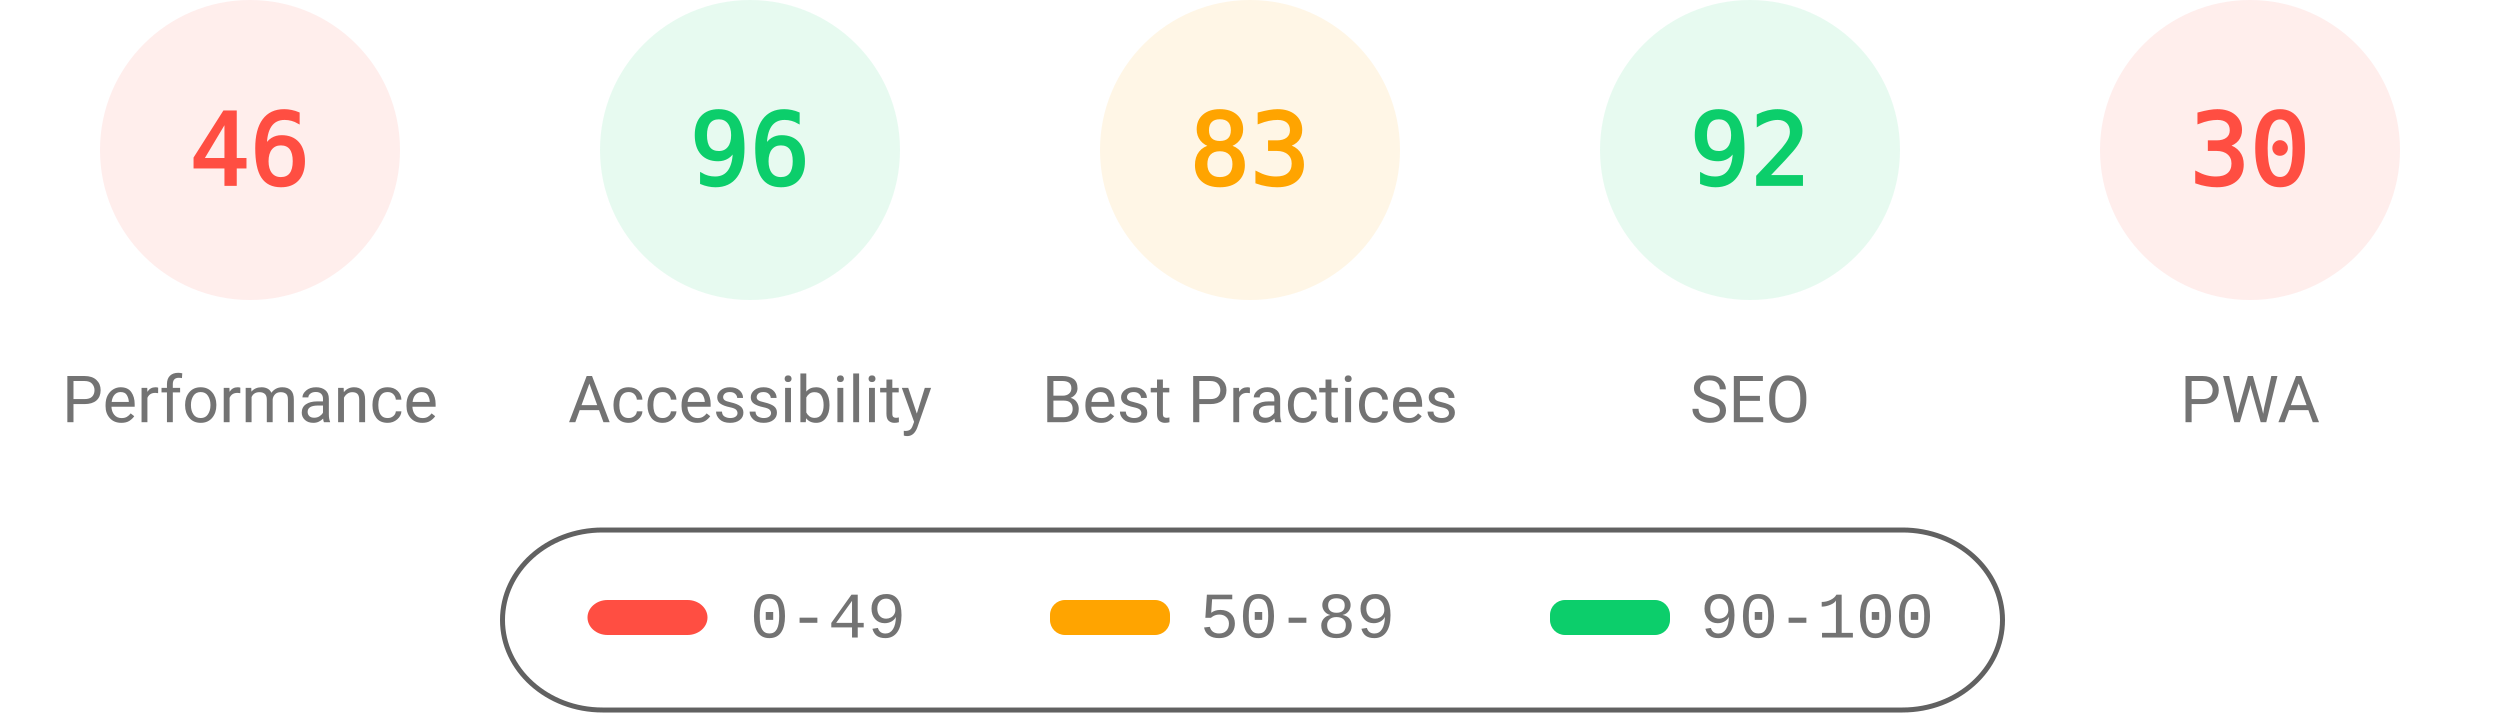
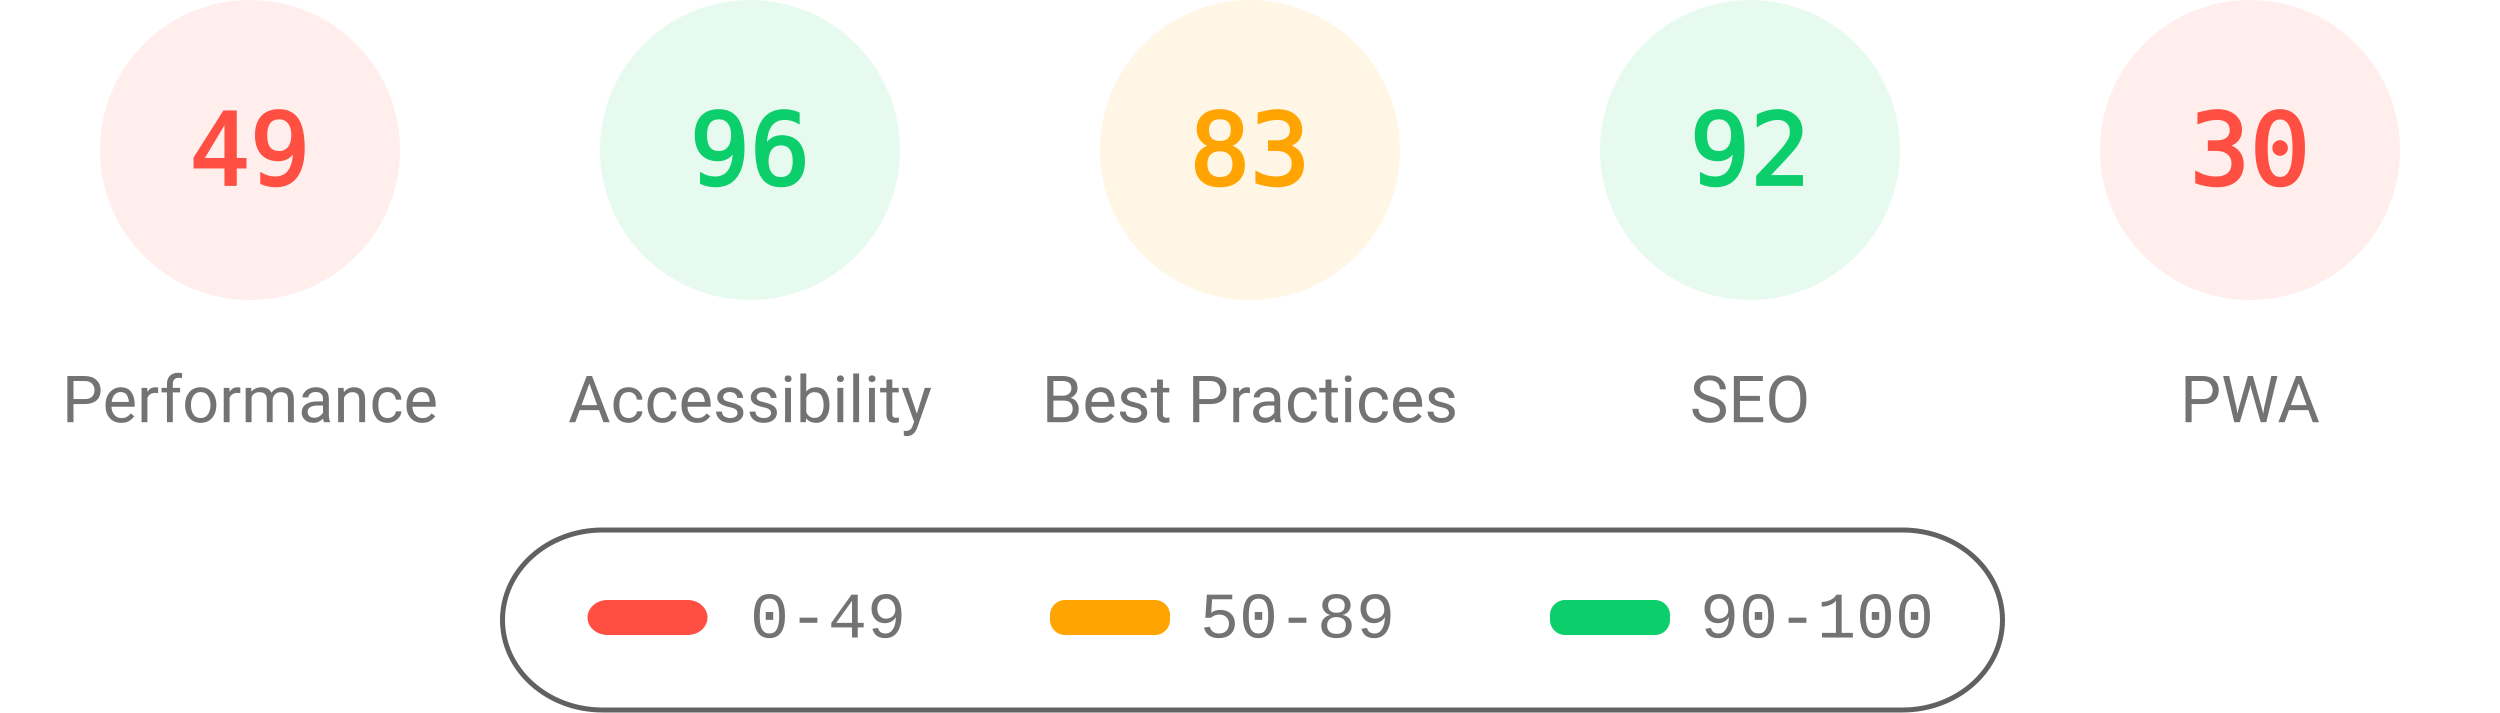
<svg xmlns="http://www.w3.org/2000/svg" fill="none" width="1000" height="285">
  <style>.gauge-base{opacity:.1}.gauge-arc{fill:none;animation-delay:250ms;stroke-linecap:round;transform:rotate(-90deg);transform-origin:100px 60px;animation:load-gauge 1s ease forwards}.guage-text{font-size:40px;font-family:monospace;text-align:center}.guage-red{color:#ff4e42;fill:#ff4e42;stroke:#ff4e42}.guage-orange{color:#ffa400;fill:#ffa400;stroke:#ffa400}.guage-green{color:#0cce6b;fill:#0cce6b;stroke:#0cce6b}.guage-undefined{color:#5c5c5c;fill:#5c5c5c;stroke:#5c5c5c}.guage-title{color:#737373;fill:#737373;stroke:none;font-size:26px;line-height:26px;font-family:Roboto,Halvetica,Arial,sans-serif}@keyframes load-gauge{from{stroke-dasharray:0 352.858}}</style>
  <svg class="guage-div guage-perf guage-red" viewBox="0 0 200 200" width="200" height="200">
    <circle class="gauge-base" r="56" cx="100" cy="60" stroke-width="8" />
-     <circle class="gauge-arc guage-arc-1" r="56" cx="100" cy="60" stroke-width="8" style="stroke-dasharray:161.855,351.858" />
-     <text class="guage-text" x="100" y="60" alignment-baseline="central" dominant-baseline="central" text-anchor="middle">46</text>
+     <circle class="gauge-arc guage-arc-1" r="56" cx="100" cy="60" stroke-width="8" style="stroke-dasharray:172.41,351.858" />
+     <text class="guage-text" x="100" y="60" alignment-baseline="central" dominant-baseline="central" text-anchor="middle">49</text>
    <text class="guage-title" x="100" y="160" alignment-baseline="central" dominant-baseline="central" text-anchor="middle">Performance</text>
  </svg>
  <svg class="guage-div guage-acc guage-green" viewBox="0 0 200 200" width="200" height="200" x="200">
    <circle class="gauge-base" r="56" cx="100" cy="60" stroke-width="8" />
    <circle class="gauge-arc guage-arc-2" r="56" cx="100" cy="60" stroke-width="8" style="stroke-dasharray:337.784,351.858" />
    <text class="guage-text" x="100" y="60" alignment-baseline="central" dominant-baseline="central" text-anchor="middle">96</text>
    <text class="guage-title" x="100" y="160" alignment-baseline="central" dominant-baseline="central" text-anchor="middle">Accessibility</text>
  </svg>
  <svg class="guage-div guage-best guage-orange" viewBox="0 0 200 200" width="200" height="200" x="400">
    <circle class="gauge-base" r="56" cx="100" cy="60" stroke-width="8" />
    <circle class="gauge-arc guage-arc-3" r="56" cx="100" cy="60" stroke-width="8" style="stroke-dasharray:292.042,351.858" />
    <text class="guage-text" x="100" y="60" alignment-baseline="central" dominant-baseline="central" text-anchor="middle">83</text>
    <text class="guage-title" x="100" y="160" alignment-baseline="central" dominant-baseline="central" text-anchor="middle">Best Practices</text>
  </svg>
  <svg class="guage-div guage-seo guage-green" viewBox="0 0 200 200" width="200" height="200" x="600">
    <circle class="gauge-base" r="56" cx="100" cy="60" stroke-width="8" />
    <circle class="gauge-arc guage-arc-4" r="56" cx="100" cy="60" stroke-width="8" style="stroke-dasharray:323.709,351.858" />
    <text class="guage-text" x="100" y="60" alignment-baseline="central" dominant-baseline="central" text-anchor="middle">92</text>
    <text class="guage-title" x="100" y="160" alignment-baseline="central" dominant-baseline="central" text-anchor="middle">SEO</text>
  </svg>
  <svg class="guage-div guage-pwa guage-red" viewBox="0 0 200 200" width="200" height="200" x="800">
    <circle class="gauge-base" r="56" cx="100" cy="60" stroke-width="8" />
    <circle class="gauge-arc guage-arc-4" r="56" cx="100" cy="60" stroke-width="8" style="stroke-dasharray:105.557,351.858" />
    <text class="guage-text" x="100" y="60" alignment-baseline="central" dominant-baseline="central" text-anchor="middle">30</text>
    <text class="guage-title" x="100" y="160" alignment-baseline="central" dominant-baseline="central" text-anchor="middle">PWA</text>
  </svg>
  <svg width="604" height="76" x="200" y="210">
    <path fill="none" id="canvas_background" d="M-1-1h604v80H-1z" />
    <rect fill-opacity="0" stroke="#616161" stroke-width="2" rx="40" id="svg_2" height="72" width="600" y="2" x="1" fill="#000" />
    <rect stroke="#000" rx="8" id="svg_3" height="14" width="48" y="30" x="35" stroke-opacity="null" stroke-width="0" fill="#ff4e42" />
    <rect stroke="#000" rx="6" id="svg_4" height="14" width="48" y="30" x="220" stroke-opacity="null" stroke-width="0" fill="#ffa400" />
    <rect stroke="#000" rx="6" id="svg_5" height="14" width="48" y="30" x="420" stroke-opacity="null" stroke-width="0" fill="#0cce6b" />
    <text xml:space="preserve" text-anchor="start" font-family="'Courier New', Courier, monospace" font-size="26" id="svg_6" y="45" x="100" stroke-opacity="null" stroke-width="0" stroke="#000" fill="#737373">0-49</text>
    <text xml:space="preserve" text-anchor="start" font-family="'Courier New', Courier, monospace" font-size="26" id="svg_7" y="45" x="280" stroke-opacity="null" stroke-width="0" stroke="#000" fill="#737373">50-89</text>
    <text xml:space="preserve" text-anchor="start" font-family="'Courier New', Courier, monospace" font-size="26" id="svg_8" y="45" x="480" stroke-opacity="null" stroke-width="0" stroke="#000" fill="#737373">90-100</text>
  </svg>
</svg>
